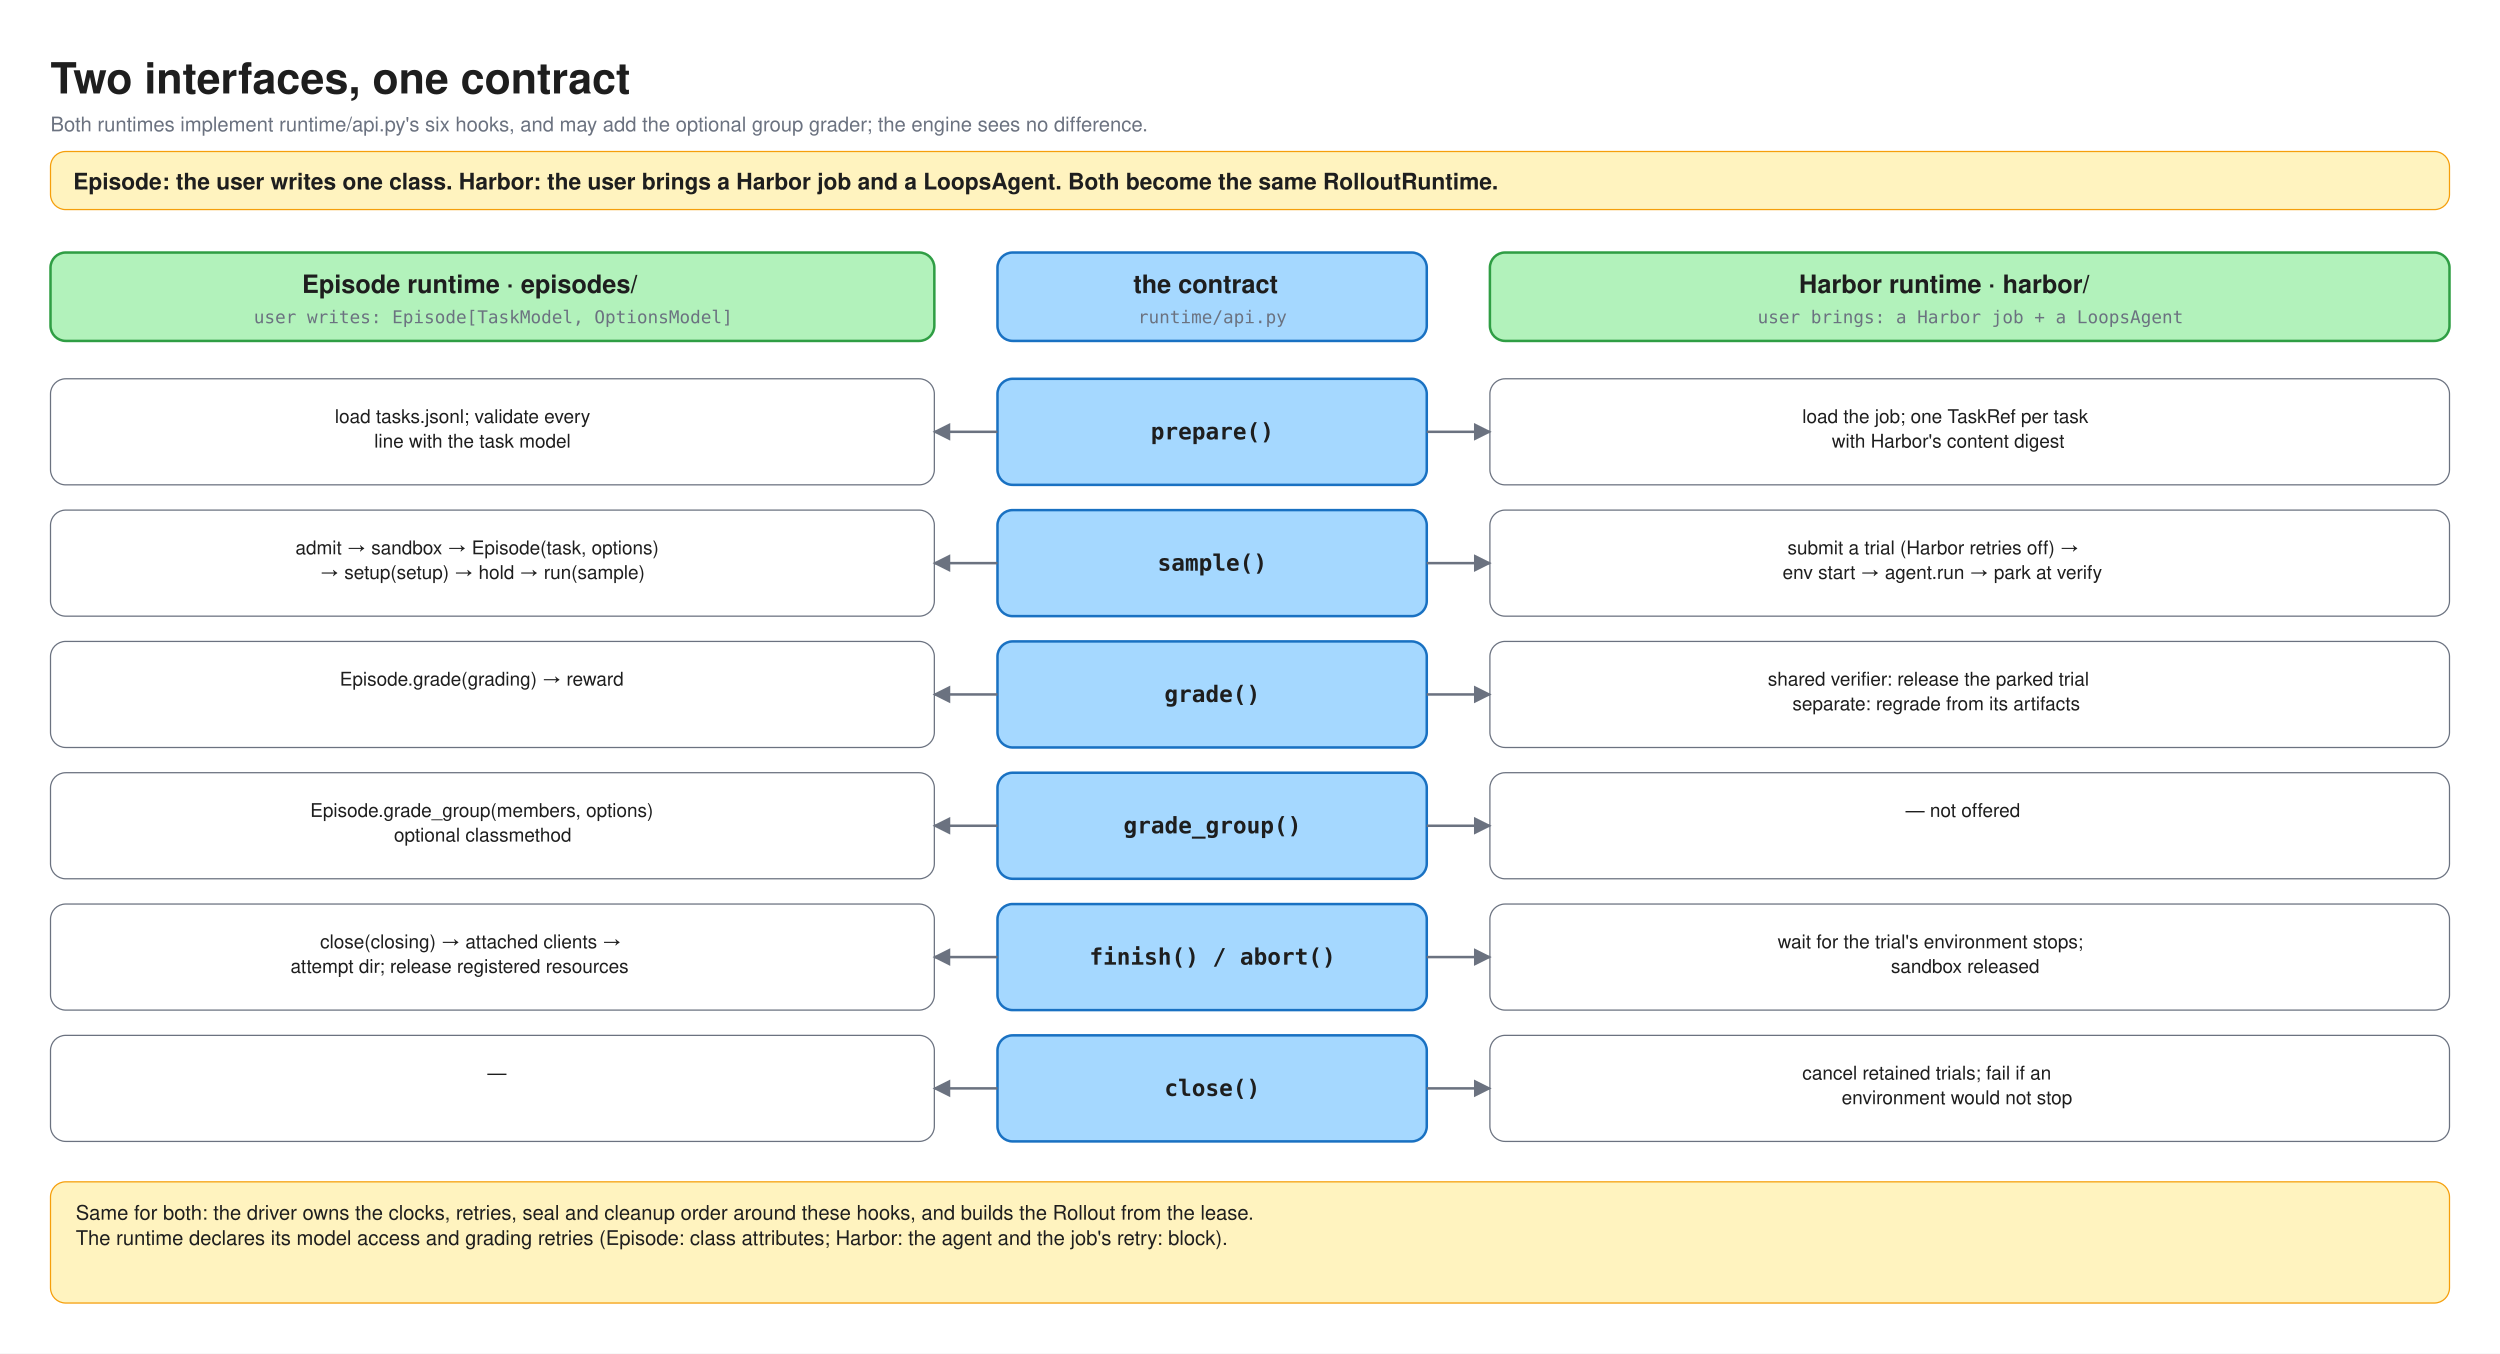
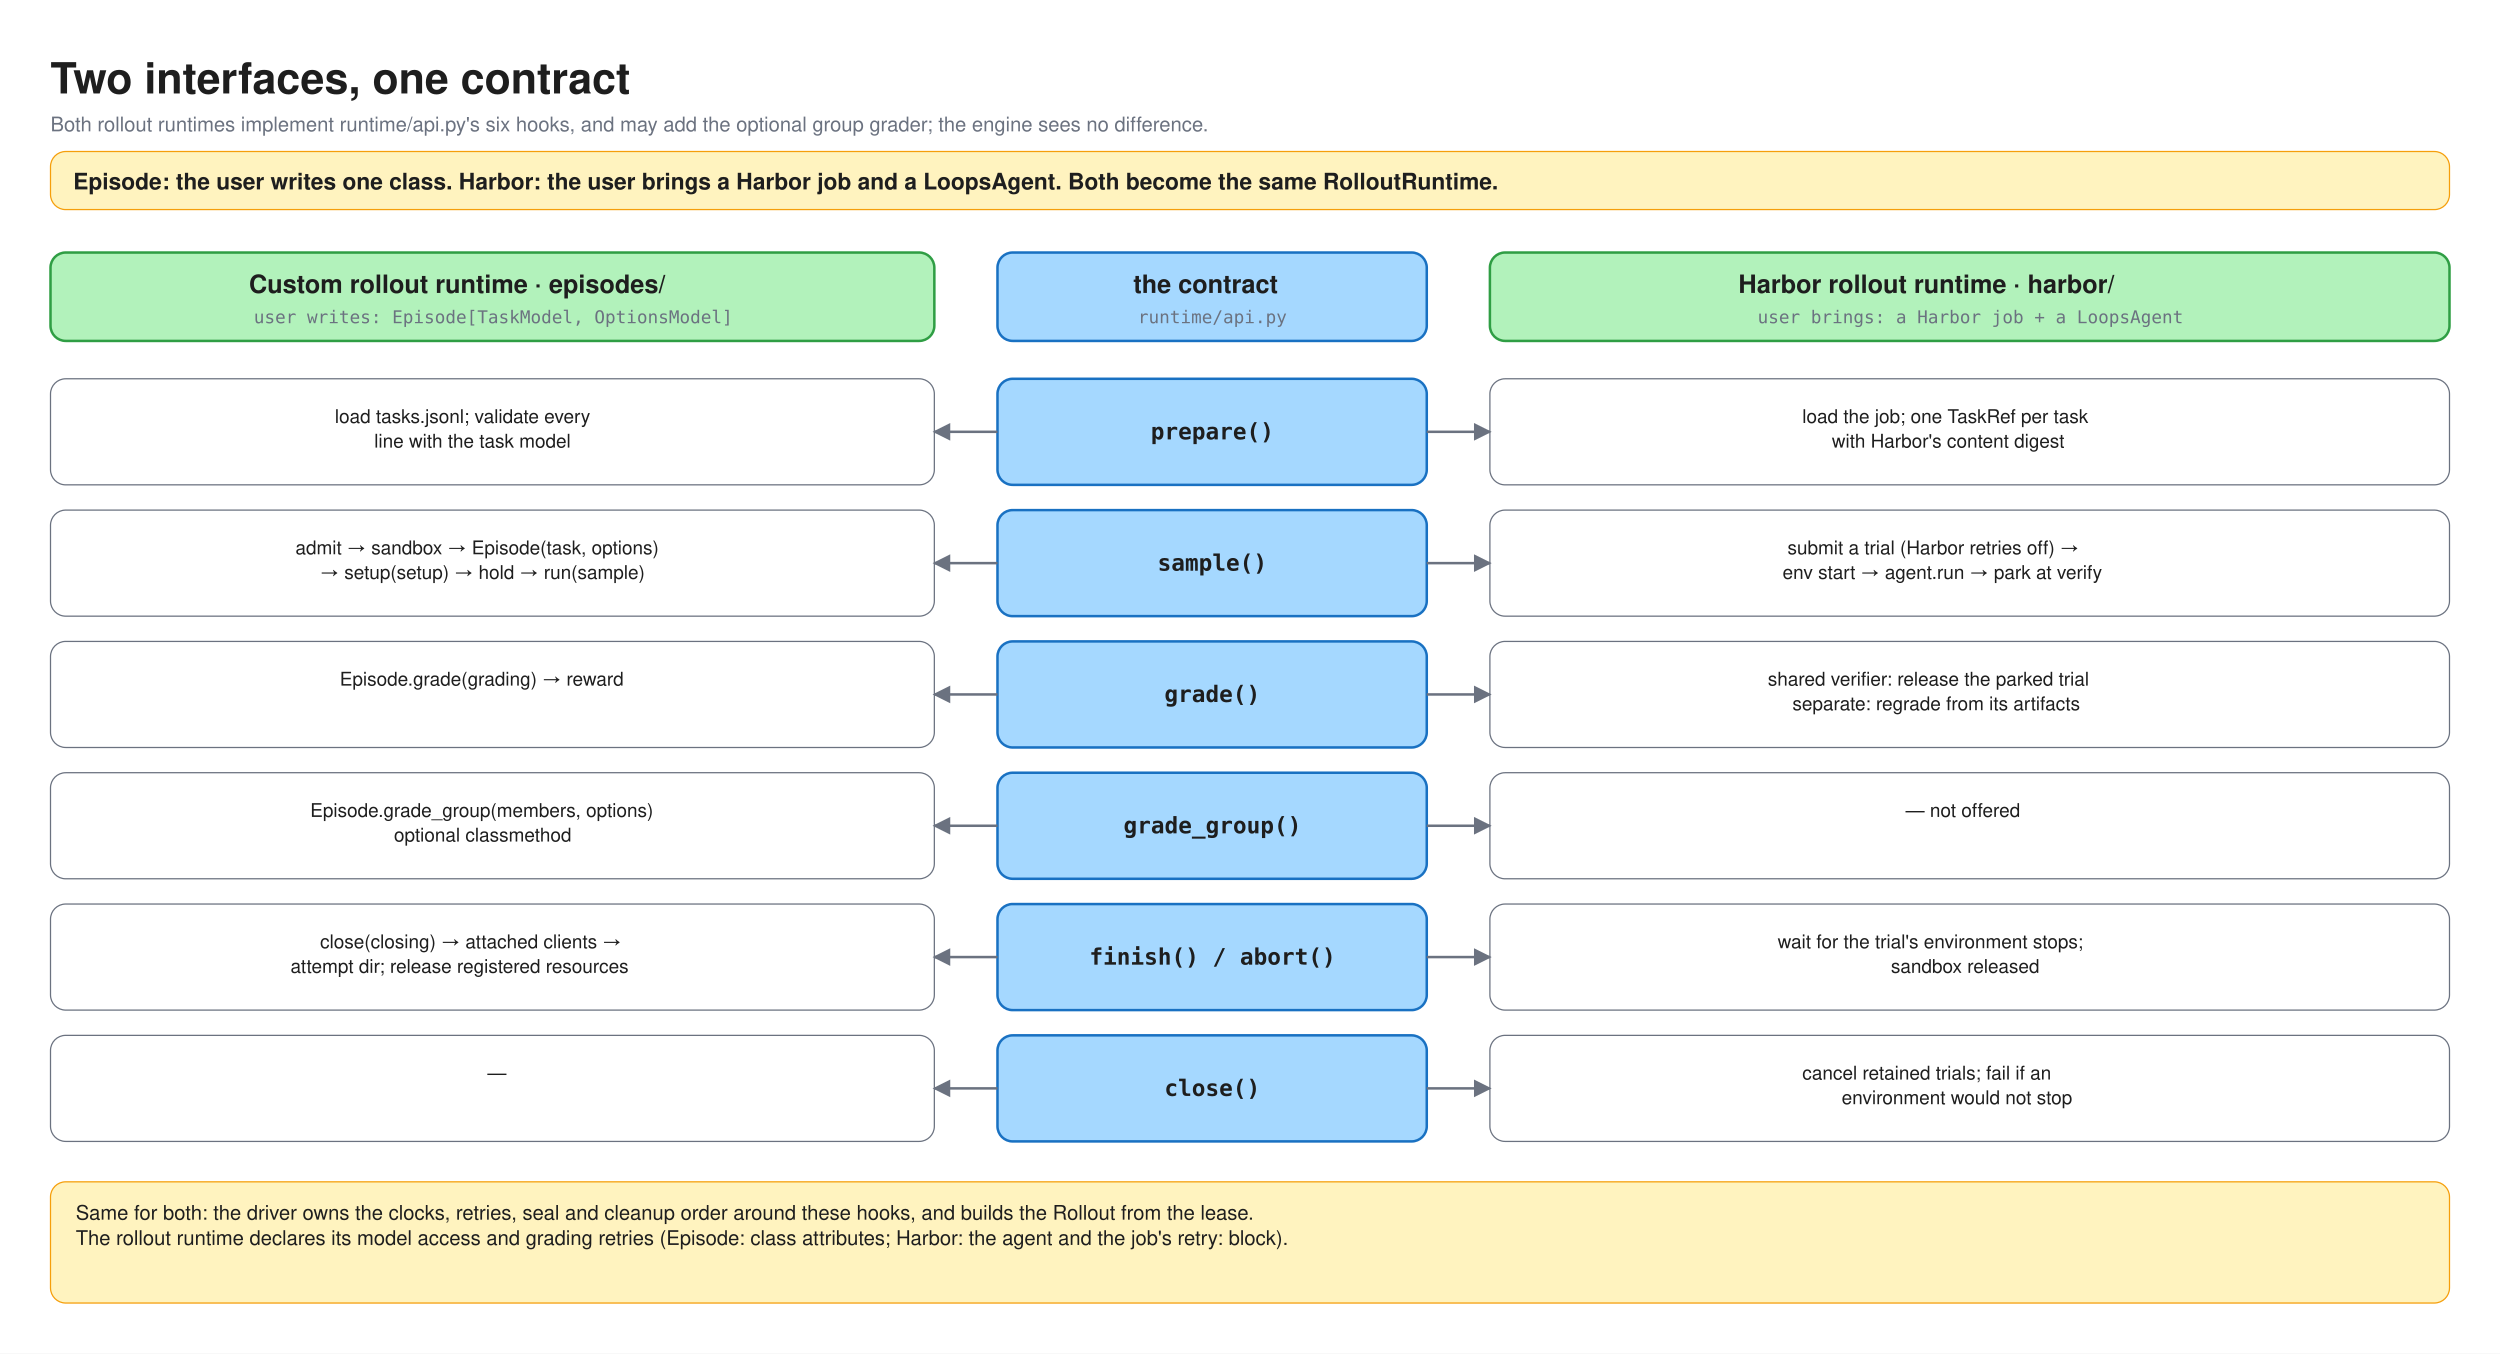
<svg xmlns="http://www.w3.org/2000/svg" viewBox="0 -20 1980 1072" width="1980" height="1072">
  <defs>
    <marker id="h" viewBox="0 0 10 10" refX="9" refY="5" markerWidth="7" markerHeight="7" orient="auto-start-reverse">
      <path d="M0,0 L10,5 L0,10 z" fill="context-stroke" />
    </marker>
  </defs>
  <rect x="0" y="-20" width="1980" height="1072" fill="#fff" />
  <text x="40" y="54.0" font-family="Helvetica, Arial" font-size="34" font-weight="bold" fill="#1e1e1e">Two interfaces, one contract</text>
-   <text x="40" y="84.0" font-family="Helvetica, Arial" font-size="16" font-weight="normal" fill="#6b7280">Both runtimes implement runtime/api.py's six hooks, and may add the optional group grader; the engine sees no difference.</text>
+   <text x="40" y="84.0" font-family="Helvetica, Arial" font-size="16" font-weight="normal" fill="#6b7280">Both rollout runtimes implement runtime/api.py's six hooks, and may add the optional group grader; the engine sees no difference.</text>
  <rect x="40" y="100" width="1900" height="46" rx="12" fill="#fff3bf" fill-opacity="1.0" stroke="#f59e0b" stroke-width="1" />
  <text x="58" y="130.0" font-family="Helvetica, Arial" font-size="18" font-weight="bold" fill="#1e1e1e">Episode: the user writes one class. Harbor: the user brings a Harbor job and a LoopsAgent. Both become the same RolloutRuntime.</text>
  <rect x="40" y="180" width="700" height="70" rx="12" fill="#b2f2bb" fill-opacity="1.0" stroke="#2f9e44" stroke-width="2" />
-   <text x="239.2" y="212.0" font-family="Helvetica, Arial" font-size="20" font-weight="bold" fill="#1e1e1e">Episode runtime  ·  episodes/</text>
+   <text x="197.2" y="212.0" font-family="Helvetica, Arial" font-size="20" font-weight="bold" fill="#1e1e1e">Custom rollout runtime  ·  episodes/</text>
  <text x="201.0" y="236.0" font-family="Menlo, monospace" font-size="14" font-weight="normal" fill="#6b7280">user writes: Episode[TaskModel, OptionsModel]</text>
  <rect x="790" y="180" width="340" height="70" rx="12" fill="#a5d8ff" fill-opacity="1.0" stroke="#1971c2" stroke-width="2" />
  <text x="897.6" y="212.0" font-family="Helvetica, Arial" font-size="20" font-weight="bold" fill="#1e1e1e">the contract</text>
  <text x="901.2" y="236.0" font-family="Menlo, monospace" font-size="14" font-weight="normal" fill="#6b7280">runtime/api.py</text>
  <rect x="1180" y="180" width="760" height="70" rx="12" fill="#b2f2bb" fill-opacity="1.0" stroke="#2f9e44" stroke-width="2" />
-   <text x="1424.8" y="212.0" font-family="Helvetica, Arial" font-size="20" font-weight="bold" fill="#1e1e1e">Harbor runtime  ·  harbor/</text>
+   <text x="1376.8" y="212.0" font-family="Helvetica, Arial" font-size="20" font-weight="bold" fill="#1e1e1e">Harbor rollout runtime  ·  harbor/</text>
  <text x="1392.0" y="236.0" font-family="Menlo, monospace" font-size="14" font-weight="normal" fill="#6b7280">user brings: a Harbor job + a LoopsAgent</text>
  <rect x="790" y="280" width="340" height="84" rx="12" fill="#a5d8ff" fill-opacity="1.0" stroke="#1971c2" stroke-width="2" />
  <text x="911.4" y="328.0" font-family="Menlo, monospace" font-size="18" font-weight="bold" fill="#1e1e1e">prepare()</text>
  <rect x="40" y="280" width="700" height="84" rx="12" fill="#ffffff" fill-opacity="1.0" stroke="#6b7280" stroke-width="1" />
  <text x="265.2" y="315.0" font-family="Helvetica, Arial" font-size="15" font-weight="normal" fill="#1e1e1e">load tasks.jsonl; validate every</text>
  <text x="296.4" y="334.5" font-family="Helvetica, Arial" font-size="15" font-weight="normal" fill="#1e1e1e">line with the task model</text>
  <rect x="1180" y="280" width="760" height="84" rx="12" fill="#ffffff" fill-opacity="1.0" stroke="#6b7280" stroke-width="1" />
  <text x="1427.4" y="315.0" font-family="Helvetica, Arial" font-size="15" font-weight="normal" fill="#1e1e1e">load the job; one TaskRef per task</text>
  <text x="1450.8" y="334.5" font-family="Helvetica, Arial" font-size="15" font-weight="normal" fill="#1e1e1e">with Harbor's content digest</text>
  <polyline points="790,322 740,322" fill="none" stroke="#6b7280" stroke-width="2" marker-end="url(#h)" />
  <polyline points="1130,322 1180,322" fill="none" stroke="#6b7280" stroke-width="2" marker-end="url(#h)" />
  <rect x="790" y="384" width="340" height="84" rx="12" fill="#a5d8ff" fill-opacity="1.0" stroke="#1971c2" stroke-width="2" />
  <text x="916.8" y="432.0" font-family="Menlo, monospace" font-size="18" font-weight="bold" fill="#1e1e1e">sample()</text>
  <rect x="40" y="384" width="700" height="84" rx="12" fill="#ffffff" fill-opacity="1.0" stroke="#6b7280" stroke-width="1" />
  <text x="234.0" y="419.0" font-family="Helvetica, Arial" font-size="15" font-weight="normal" fill="#1e1e1e">admit → sandbox → Episode(task, options)</text>
  <text x="253.5" y="438.5" font-family="Helvetica, Arial" font-size="15" font-weight="normal" fill="#1e1e1e">→ setup(setup) → hold → run(sample)</text>
  <rect x="1180" y="384" width="760" height="84" rx="12" fill="#ffffff" fill-opacity="1.0" stroke="#6b7280" stroke-width="1" />
  <text x="1415.7" y="419.0" font-family="Helvetica, Arial" font-size="15" font-weight="normal" fill="#1e1e1e">submit a trial (Harbor retries off) →</text>
  <text x="1411.8" y="438.5" font-family="Helvetica, Arial" font-size="15" font-weight="normal" fill="#1e1e1e">env start → agent.run → park at verify</text>
  <polyline points="790,426 740,426" fill="none" stroke="#6b7280" stroke-width="2" marker-end="url(#h)" />
  <polyline points="1130,426 1180,426" fill="none" stroke="#6b7280" stroke-width="2" marker-end="url(#h)" />
  <rect x="790" y="488" width="340" height="84" rx="12" fill="#a5d8ff" fill-opacity="1.0" stroke="#1971c2" stroke-width="2" />
  <text x="922.2" y="536.0" font-family="Menlo, monospace" font-size="18" font-weight="bold" fill="#1e1e1e">grade()</text>
  <rect x="40" y="488" width="700" height="84" rx="12" fill="#ffffff" fill-opacity="1.0" stroke="#6b7280" stroke-width="1" />
  <text x="269.1" y="523.0" font-family="Helvetica, Arial" font-size="15" font-weight="normal" fill="#1e1e1e">Episode.grade(grading) → reward</text>
  <rect x="1180" y="488" width="760" height="84" rx="12" fill="#ffffff" fill-opacity="1.0" stroke="#6b7280" stroke-width="1" />
  <text x="1400.1" y="523.0" font-family="Helvetica, Arial" font-size="15" font-weight="normal" fill="#1e1e1e">shared verifier: release the parked trial</text>
  <text x="1419.6" y="542.5" font-family="Helvetica, Arial" font-size="15" font-weight="normal" fill="#1e1e1e">separate: regrade from its artifacts</text>
  <polyline points="790,530 740,530" fill="none" stroke="#6b7280" stroke-width="2" marker-end="url(#h)" />
  <polyline points="1130,530 1180,530" fill="none" stroke="#6b7280" stroke-width="2" marker-end="url(#h)" />
  <rect x="790" y="592" width="340" height="84" rx="12" fill="#a5d8ff" fill-opacity="1.0" stroke="#1971c2" stroke-width="2" />
  <text x="889.8" y="640.0" font-family="Menlo, monospace" font-size="18" font-weight="bold" fill="#1e1e1e">grade_group()</text>
  <rect x="40" y="592" width="700" height="84" rx="12" fill="#ffffff" fill-opacity="1.0" stroke="#6b7280" stroke-width="1" />
  <text x="245.7" y="627.0" font-family="Helvetica, Arial" font-size="15" font-weight="normal" fill="#1e1e1e">Episode.grade_group(members, options)</text>
  <text x="312.0" y="646.5" font-family="Helvetica, Arial" font-size="15" font-weight="normal" fill="#1e1e1e">optional classmethod</text>
  <rect x="1180" y="592" width="760" height="84" rx="12" fill="#ffffff" fill-opacity="1.0" stroke="#6b7280" stroke-width="1" />
  <text x="1509.3" y="627.0" font-family="Helvetica, Arial" font-size="15" font-weight="normal" fill="#1e1e1e">— not offered</text>
  <polyline points="790,634 740,634" fill="none" stroke="#6b7280" stroke-width="2" marker-end="url(#h)" />
  <polyline points="1130,634 1180,634" fill="none" stroke="#6b7280" stroke-width="2" marker-end="url(#h)" />
  <rect x="790" y="696" width="340" height="84" rx="12" fill="#a5d8ff" fill-opacity="1.0" stroke="#1971c2" stroke-width="2" />
  <text x="862.8" y="744.0" font-family="Menlo, monospace" font-size="18" font-weight="bold" fill="#1e1e1e">finish() / abort()</text>
  <rect x="40" y="696" width="700" height="84" rx="12" fill="#ffffff" fill-opacity="1.0" stroke="#6b7280" stroke-width="1" />
  <text x="253.5" y="731.0" font-family="Helvetica, Arial" font-size="15" font-weight="normal" fill="#1e1e1e">close(closing) → attached clients →</text>
  <text x="230.1" y="750.5" font-family="Helvetica, Arial" font-size="15" font-weight="normal" fill="#1e1e1e">attempt dir; release registered resources</text>
  <rect x="1180" y="696" width="760" height="84" rx="12" fill="#ffffff" fill-opacity="1.0" stroke="#6b7280" stroke-width="1" />
  <text x="1407.9" y="731.0" font-family="Helvetica, Arial" font-size="15" font-weight="normal" fill="#1e1e1e">wait for the trial's environment stops;</text>
  <text x="1497.6" y="750.5" font-family="Helvetica, Arial" font-size="15" font-weight="normal" fill="#1e1e1e">sandbox released</text>
  <polyline points="790,738 740,738" fill="none" stroke="#6b7280" stroke-width="2" marker-end="url(#h)" />
  <polyline points="1130,738 1180,738" fill="none" stroke="#6b7280" stroke-width="2" marker-end="url(#h)" />
  <rect x="790" y="800" width="340" height="84" rx="12" fill="#a5d8ff" fill-opacity="1.0" stroke="#1971c2" stroke-width="2" />
  <text x="922.2" y="848.0" font-family="Menlo, monospace" font-size="18" font-weight="bold" fill="#1e1e1e">close()</text>
  <rect x="40" y="800" width="700" height="84" rx="12" fill="#ffffff" fill-opacity="1.0" stroke="#6b7280" stroke-width="1" />
  <text x="386.1" y="835.0" font-family="Helvetica, Arial" font-size="15" font-weight="normal" fill="#1e1e1e">—</text>
  <rect x="1180" y="800" width="760" height="84" rx="12" fill="#ffffff" fill-opacity="1.0" stroke="#6b7280" stroke-width="1" />
  <text x="1427.4" y="835.0" font-family="Helvetica, Arial" font-size="15" font-weight="normal" fill="#1e1e1e">cancel retained trials; fail if an</text>
  <text x="1458.6" y="854.5" font-family="Helvetica, Arial" font-size="15" font-weight="normal" fill="#1e1e1e">environment would not stop</text>
  <polyline points="790,842 740,842" fill="none" stroke="#6b7280" stroke-width="2" marker-end="url(#h)" />
  <polyline points="1130,842 1180,842" fill="none" stroke="#6b7280" stroke-width="2" marker-end="url(#h)" />
  <rect x="40" y="916" width="1900" height="96" rx="12" fill="#fff3bf" fill-opacity="1.0" stroke="#f59e0b" stroke-width="1" />
  <text x="60" y="946.0" font-family="Helvetica, Arial" font-size="16" font-weight="normal" fill="#1e1e1e">Same for both: the driver owns the clocks, retries, seal and cleanup order around these hooks, and builds the Rollout from the lease.</text>
-   <text x="60" y="966.0" font-family="Helvetica, Arial" font-size="16" font-weight="normal" fill="#1e1e1e">The runtime declares its model access and grading retries (Episode: class attributes; Harbor: the agent and the job's retry: block).</text>
+   <text x="60" y="966.0" font-family="Helvetica, Arial" font-size="16" font-weight="normal" fill="#1e1e1e">The rollout runtime declares its model access and grading retries (Episode: class attributes; Harbor: the agent and the job's retry: block).</text>
</svg>
